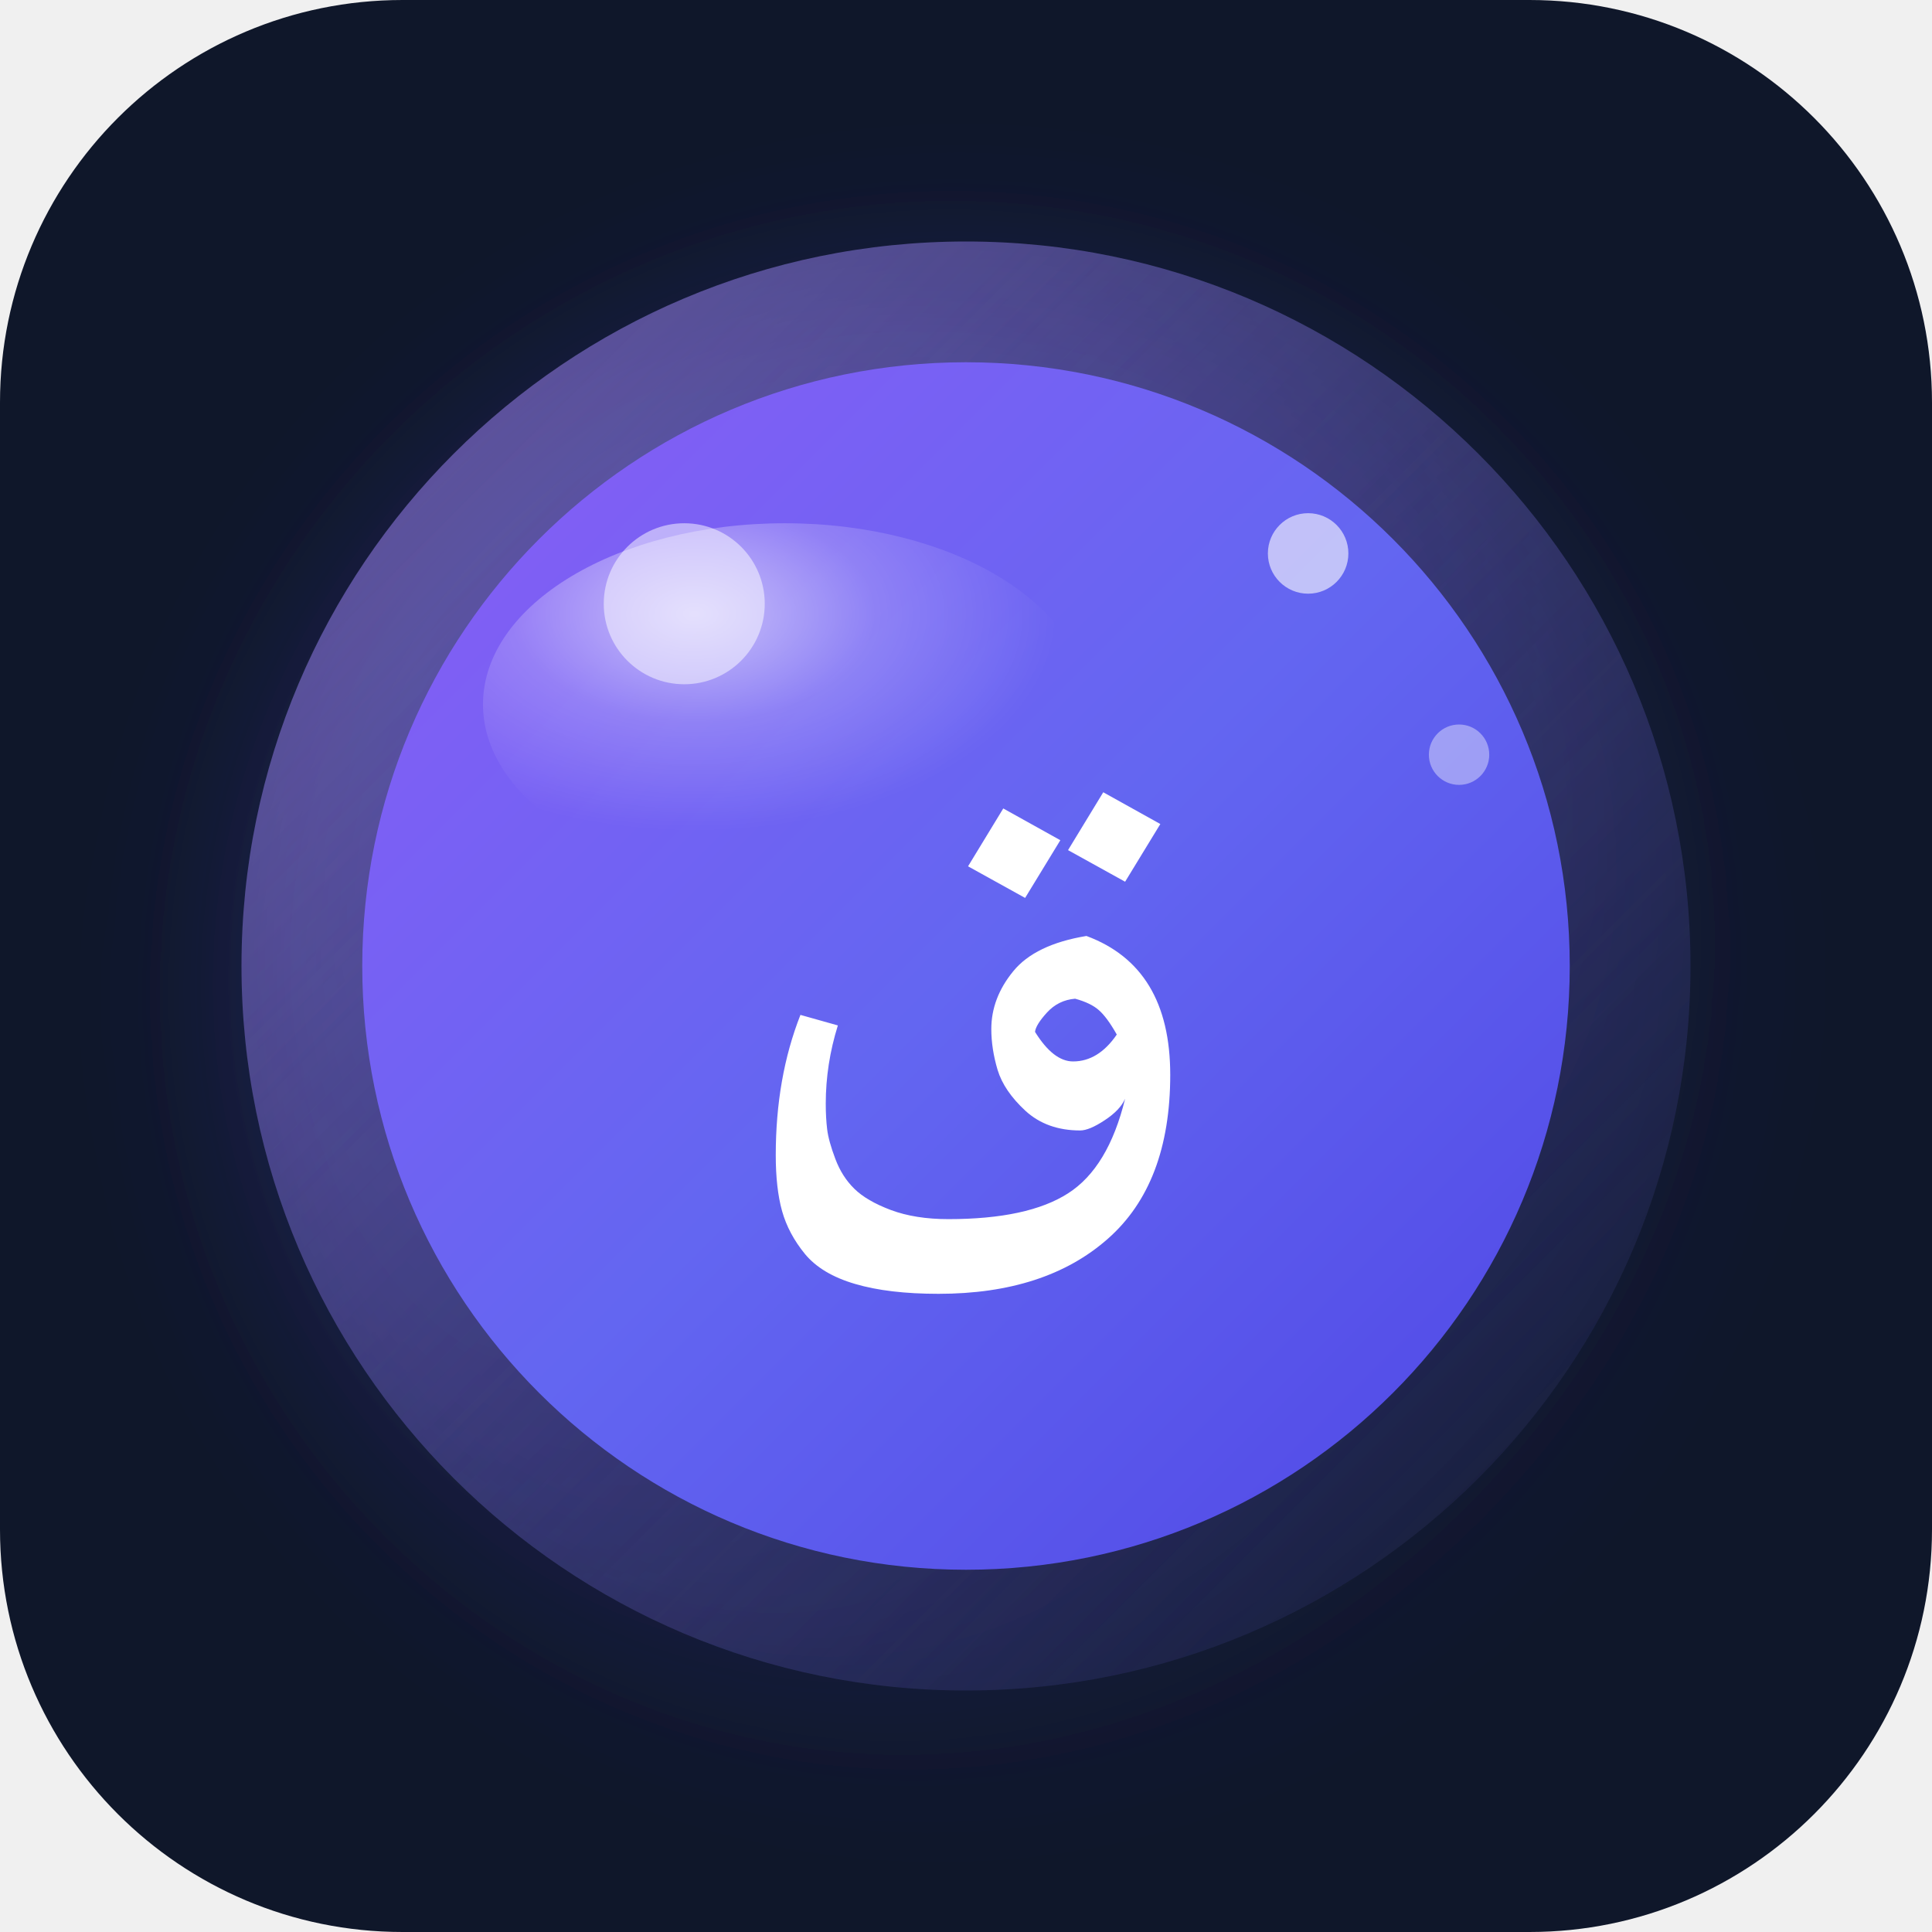
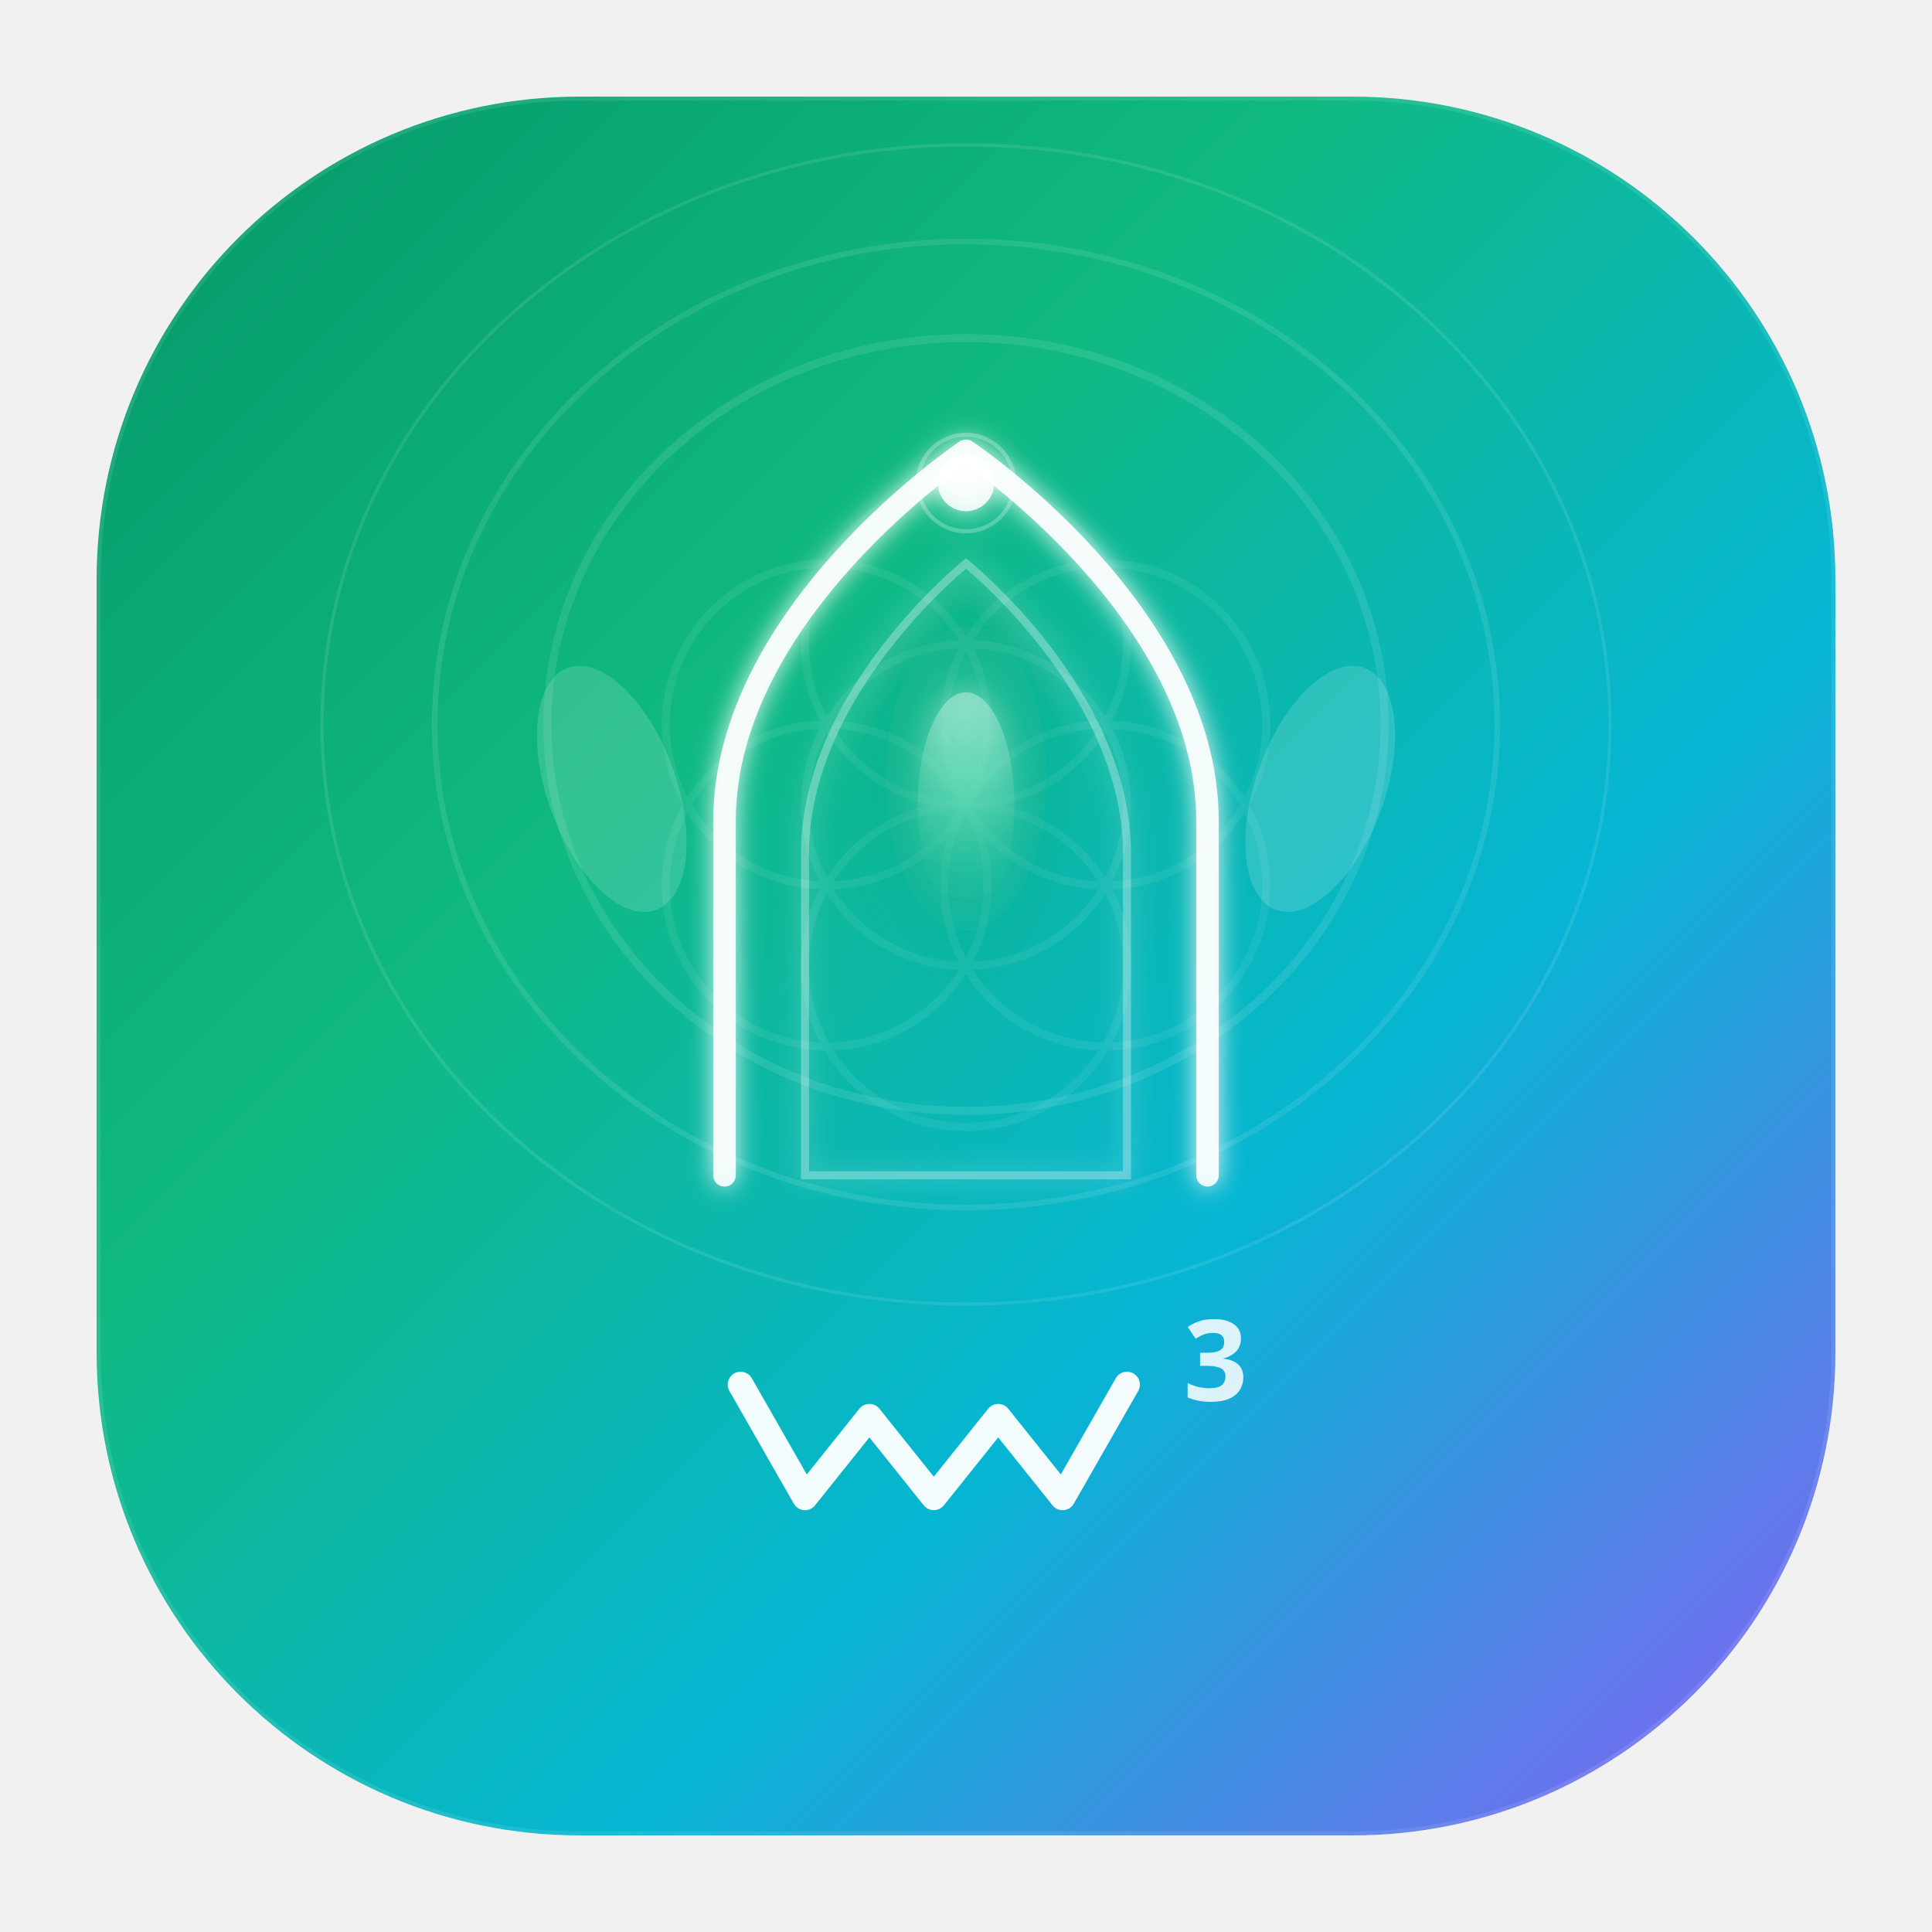
- <svg xmlns="http://www.w3.org/2000/svg" viewBox="0 0 192 192" width="192" height="192">
+ <svg xmlns="http://www.w3.org/2000/svg" viewBox="0 0 240 240" width="192" height="192">
  <defs>
-     <linearGradient id="bubbleGrad" x1="0%" y1="0%" x2="100%" y2="100%">
-       <stop offset="0%" style="stop-color:#8B5CF6" />
-       <stop offset="50%" style="stop-color:#6366F1" />
-       <stop offset="100%" style="stop-color:#4F46E5" />
+     <linearGradient id="h1" x1="0%" y1="0%" x2="100%" y2="100%">
+       <stop offset="0%" stop-color="#059669" />
+       <stop offset="35%" stop-color="#10B981" />
+       <stop offset="65%" stop-color="#06B6D4" />
+       <stop offset="100%" stop-color="#8B5CF6" />
    </linearGradient>
-     <linearGradient id="glowGrad" x1="0%" y1="0%" x2="100%" y2="100%">
-       <stop offset="0%" style="stop-color:#A78BFA;stop-opacity:0.6" />
-       <stop offset="100%" style="stop-color:#6366F1;stop-opacity:0" />
+     <linearGradient id="h1inner" x1="50%" y1="0%" x2="50%" y2="100%">
+       <stop offset="0%" stop-color="#ECFDF5" stop-opacity="0.5" />
+       <stop offset="100%" stop-color="#10B981" stop-opacity="0" />
    </linearGradient>
-     <radialGradient id="highlight" cx="35%" cy="25%" r="60%">
-       <stop offset="0%" style="stop-color:rgba(255,255,255,0.6)" />
-       <stop offset="50%" style="stop-color:rgba(255,255,255,0.2)" />
-       <stop offset="100%" style="stop-color:rgba(255,255,255,0)" />
+     <radialGradient id="h1glow" cx="50%" cy="35%" r="35%">
+       <stop offset="0%" stop-color="#6EE7B7" stop-opacity="0.35" />
+       <stop offset="100%" stop-color="#059669" stop-opacity="0" />
    </radialGradient>
-     <filter id="shadow" x="-20%" y="-20%" width="140%" height="140%">
-       <feDropShadow dx="0" dy="4" stdDeviation="8" flood-color="#4F46E5" flood-opacity="0.5" />
+     <filter id="h1soft">
+       <feGaussianBlur stdDeviation="1.5" result="b" />
+       <feMerge>
+         <feMergeNode in="b" />
+         <feMergeNode in="SourceGraphic" />
+       </feMerge>
    </filter>
  </defs>
-   <rect width="192" height="192" rx="40" fill="#0f172a" />
-   <circle cx="96" cy="96" r="72" fill="url(#glowGrad)" filter="url(#shadow)" />
-   <circle cx="96" cy="96" r="60" fill="url(#bubbleGrad)" />
-   <ellipse cx="78" cy="70" rx="30" ry="18" fill="url(#highlight)" />
-   <circle cx="68" cy="60" r="8" fill="rgba(255,255,255,0.5)" />
-   <text x="96" y="115" font-family="'Scheherazade New', 'Amiri', 'Arial', serif" font-size="70" font-weight="bold" fill="white" text-anchor="middle" style="text-shadow: 0 2px 8px rgba(0,0,0,0.3);">ق</text>
-   <circle cx="130" cy="55" r="4" fill="rgba(255,255,255,0.6)" />
-   <circle cx="145" cy="75" r="3" fill="rgba(255,255,255,0.4)" />
+   <rect x="12" y="12" width="216" height="216" rx="60" fill="url(#h1)" />
+   <rect x="12" y="12" width="216" height="216" rx="60" fill="none" stroke="rgba(255,255,255,0.1)" stroke-width="1" />
+   <g transform="translate(120,100)" opacity="0.07">
+     <circle cx="0" cy="-20" r="20" fill="none" stroke="white" stroke-width="1" />
+     <circle cx="17.3" cy="-10" r="20" fill="none" stroke="white" stroke-width="1" />
+     <circle cx="17.3" cy="10" r="20" fill="none" stroke="white" stroke-width="1" />
+     <circle cx="0" cy="20" r="20" fill="none" stroke="white" stroke-width="1" />
+     <circle cx="-17.3" cy="10" r="20" fill="none" stroke="white" stroke-width="1" />
+     <circle cx="-17.3" cy="-10" r="20" fill="none" stroke="white" stroke-width="1" />
+     <circle cx="0" cy="0" r="20" fill="none" stroke="white" stroke-width="1" />
+   </g>
+   <g transform="translate(120,108)" filter="url(#h1soft)">
+     <path d="M-30,38 L-30,-6 C-30,-32 0,-52 0,-52 C0,-52 30,-32 30,-6 L30,38" fill="none" stroke="white" stroke-width="2.8" stroke-linecap="round" stroke-linejoin="round" opacity="0.9" />
+     <path d="M-20,38 L-20,-2 C-20,-22 0,-38 0,-38 C0,-38 20,-22 20,-2 L20,38 Z" fill="url(#h1glow)" stroke="rgba(255,255,255,0.3)" stroke-width="1" />
+     <ellipse cx="0" cy="-8" rx="6" ry="14" fill="url(#h1inner)" opacity="0.8" />
+     <circle cx="0" cy="-48" r="3.5" fill="white" opacity="0.85" />
+     <circle cx="0" cy="-48" r="6" fill="none" stroke="white" stroke-width="0.5" opacity="0.25" />
+   </g>
+   <g transform="translate(120,90)" opacity="0.1">
+     <ellipse cx="0" cy="0" rx="52" ry="48" fill="none" stroke="white" stroke-width="1" />
+     <ellipse cx="0" cy="0" rx="66" ry="60" fill="none" stroke="white" stroke-width="0.7" />
+     <ellipse cx="0" cy="0" rx="80" ry="72" fill="none" stroke="white" stroke-width="0.4" />
+   </g>
+   <g transform="translate(120,178)">
+     <path d="M-28,-6 L-20,8 L-12,-2 L-4,8 L4,-2 L12,8 L20,-6" fill="none" stroke="white" stroke-width="3.2" stroke-linecap="round" stroke-linejoin="round" opacity="0.95" />
+     <text x="27" y="-4" fill="white" opacity="0.85" font-family="'Plus Jakarta Sans', sans-serif" font-size="14" font-weight="800">3</text>
+   </g>
+   <g transform="translate(120,108)" opacity="0.15">
+     <ellipse cx="-44" cy="-10" rx="8" ry="16" fill="white" transform="rotate(-20,-44,-10)" />
+     <ellipse cx="44" cy="-10" rx="8" ry="16" fill="white" transform="rotate(20,44,-10)" />
+   </g>
</svg>
